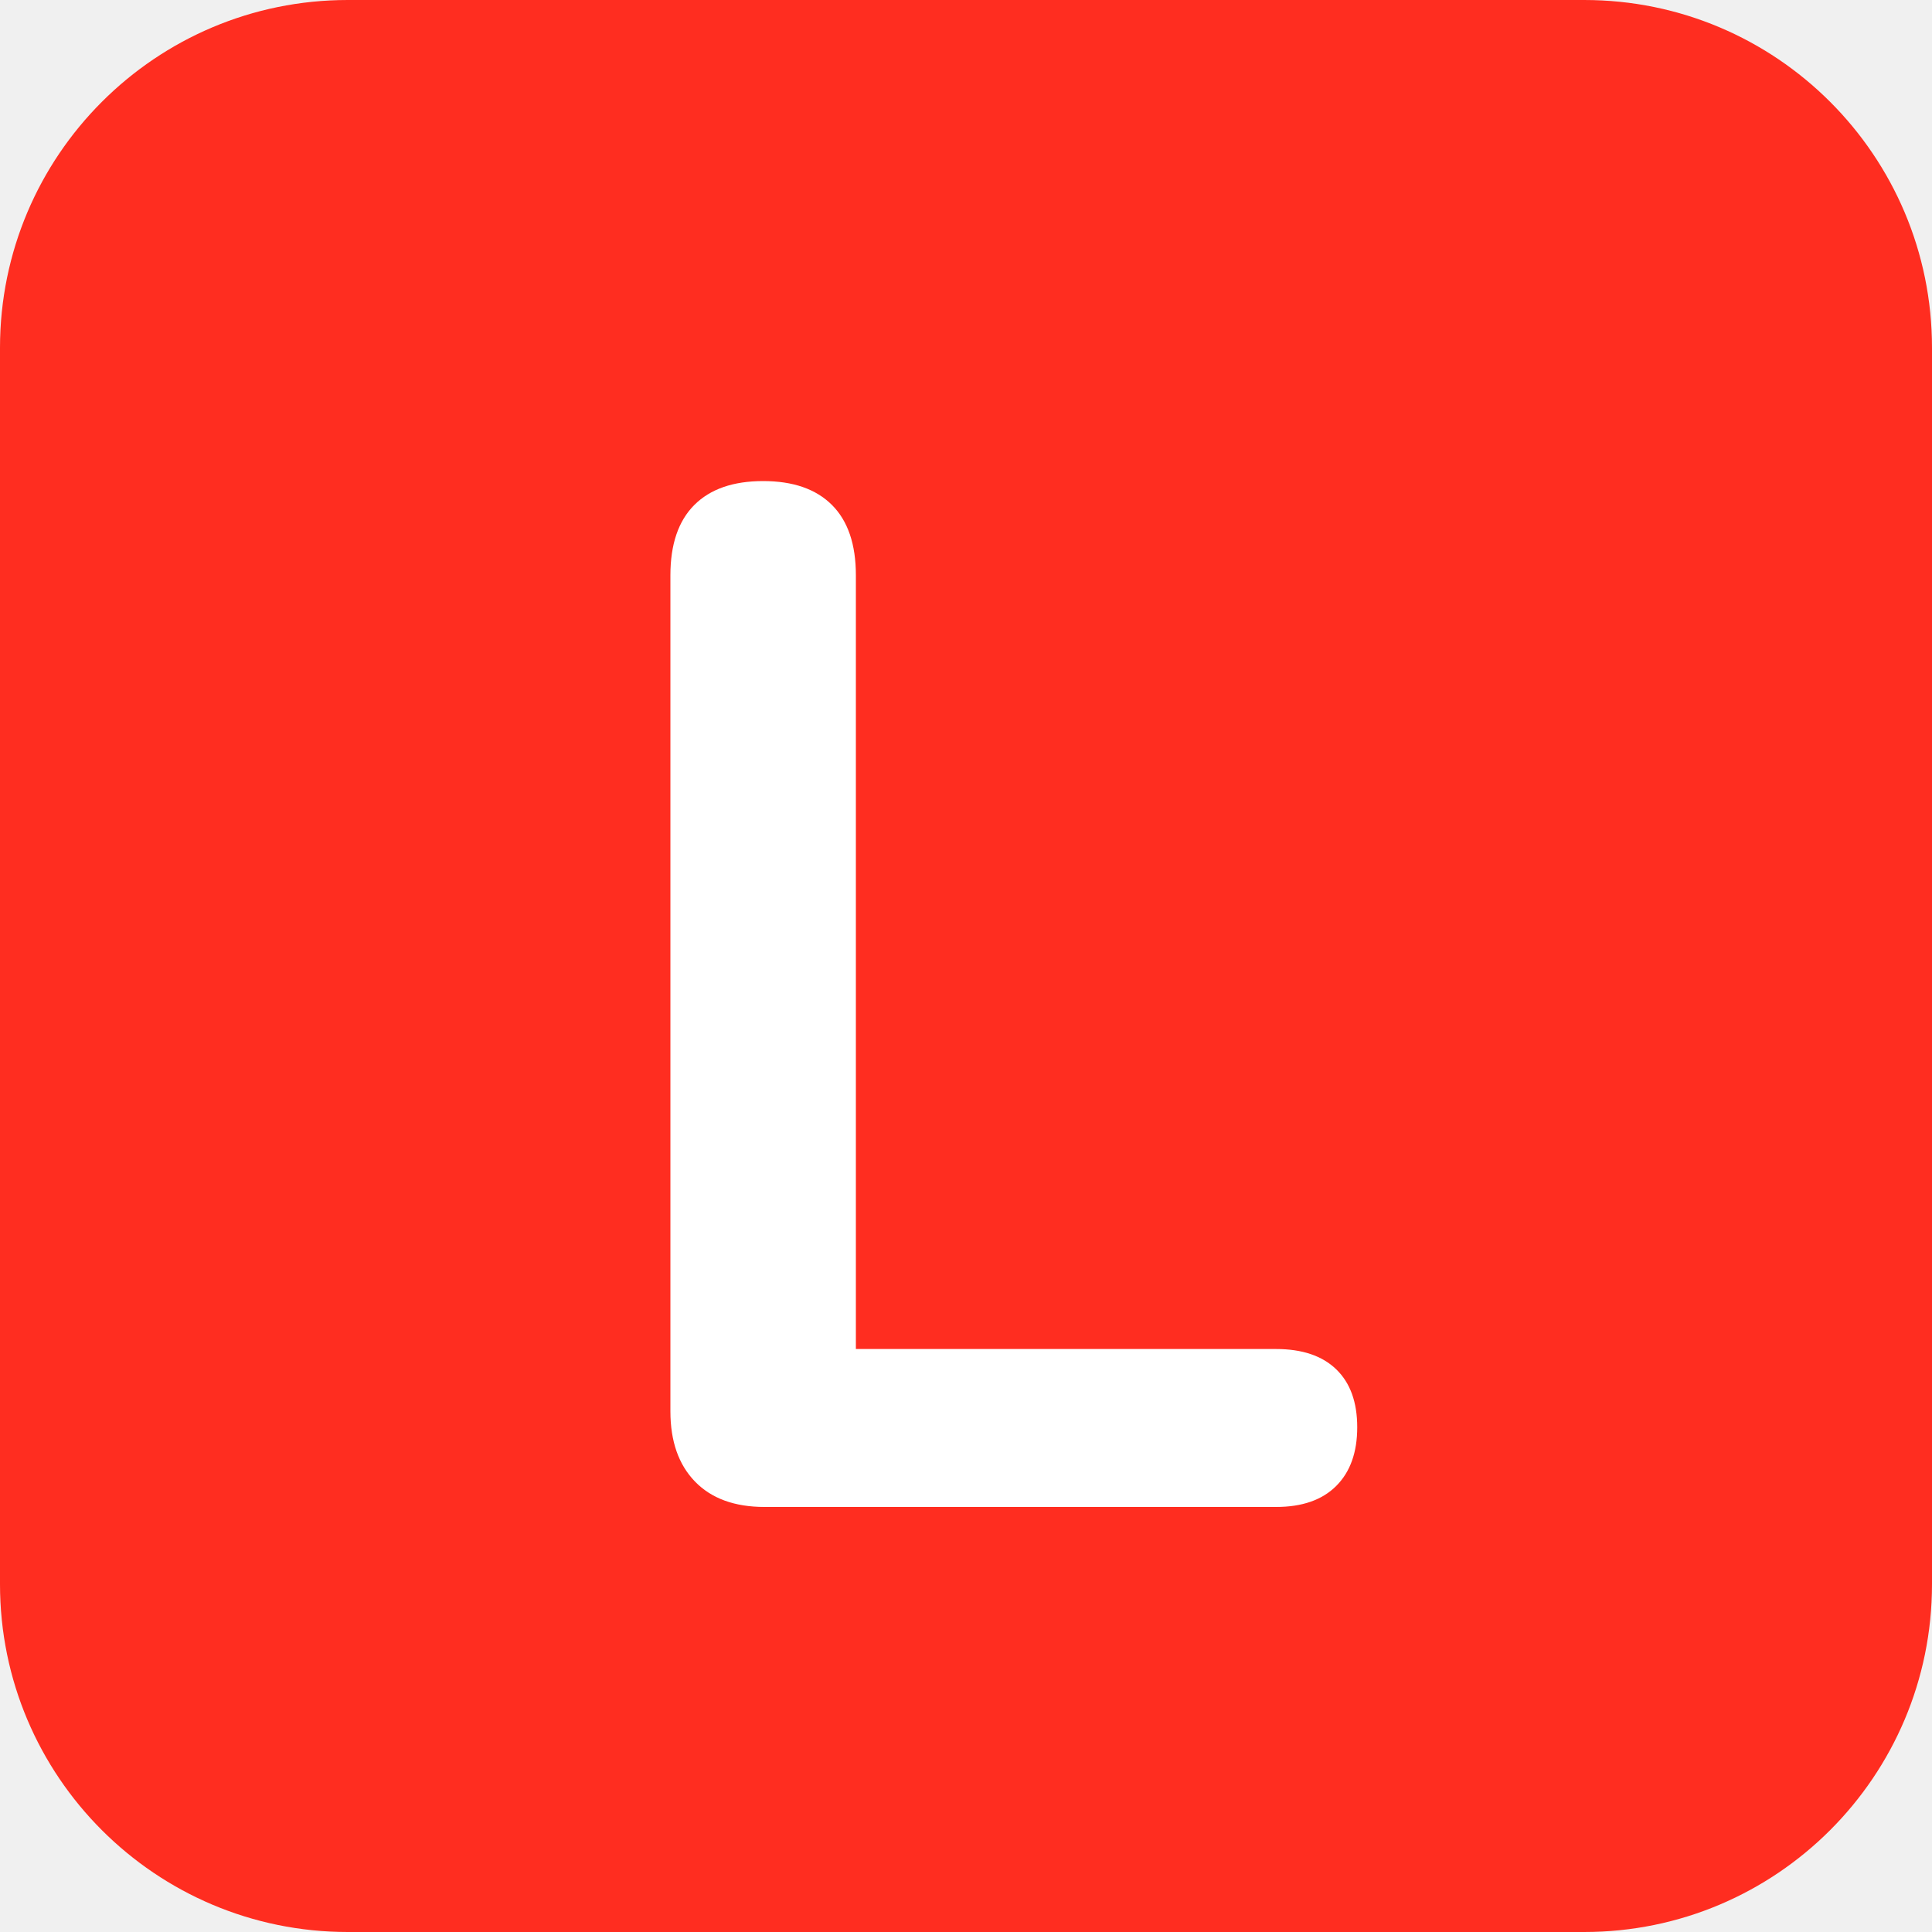
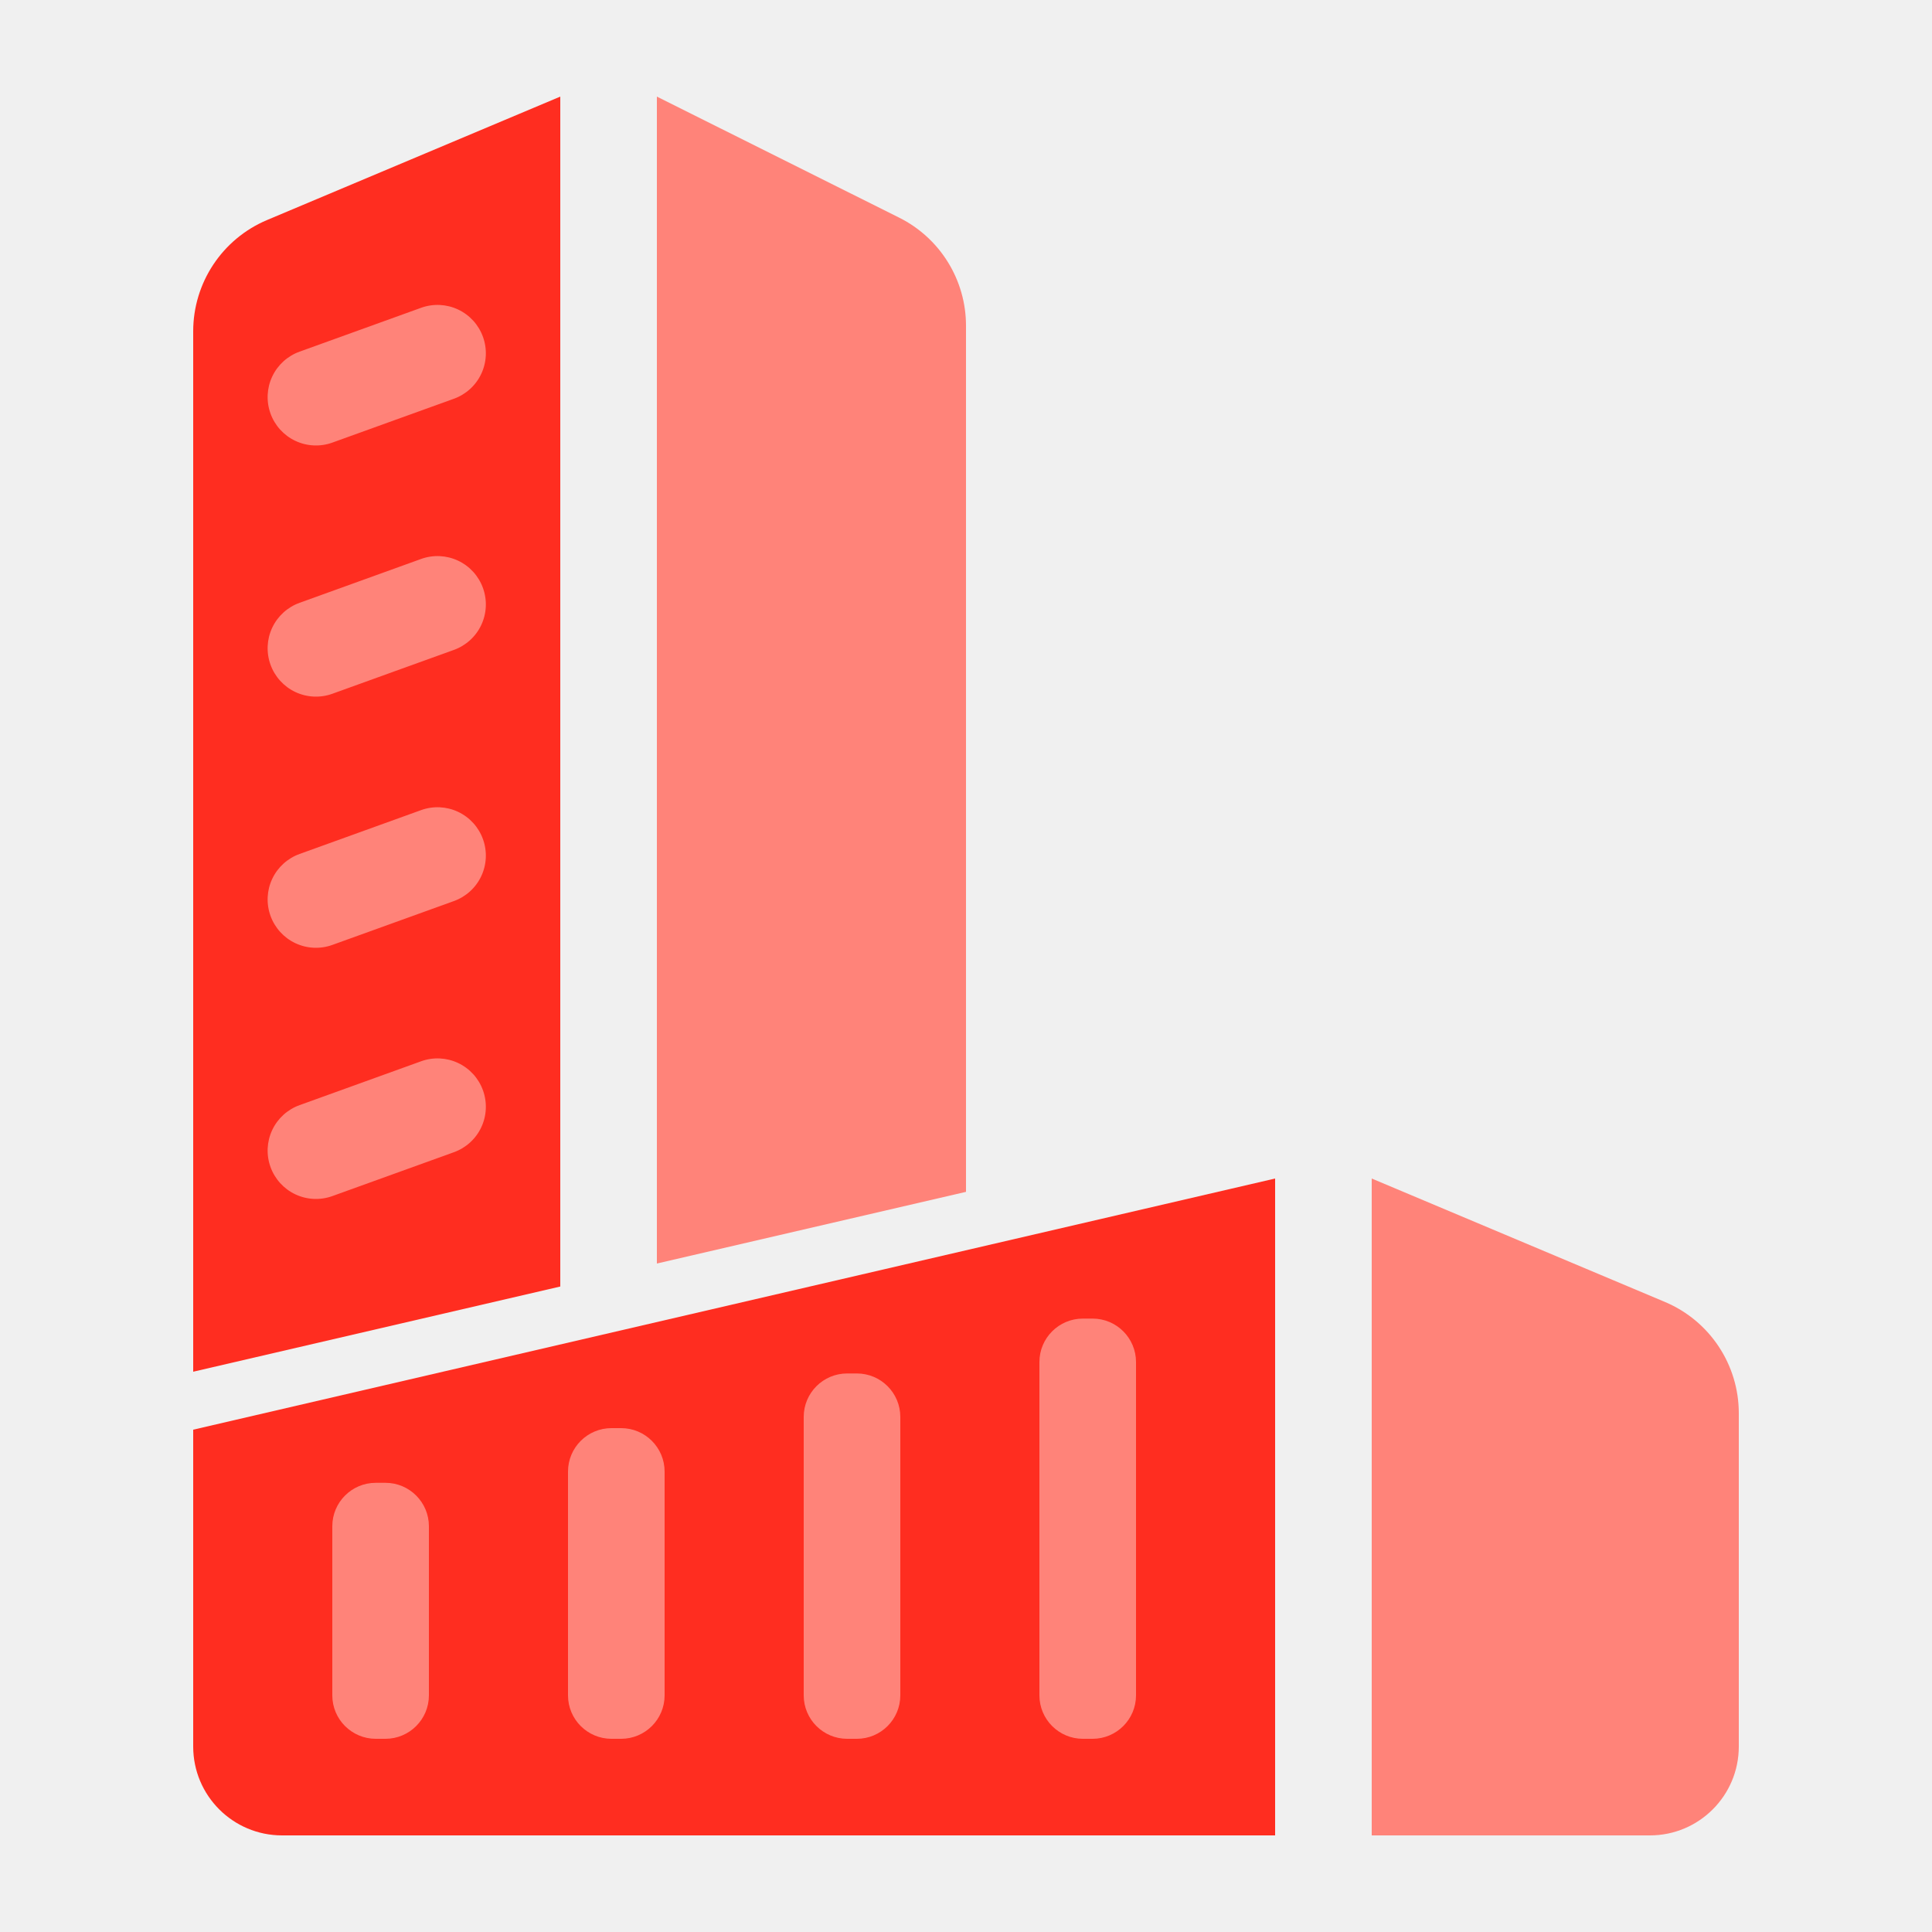
- <svg xmlns="http://www.w3.org/2000/svg" width="40" height="40" viewBox="0 0 100 100">
-   <rect width="100" height="100" rx="18" fill="#FF2D20" />
-   <path fill="#FFFFFF" transform="translate(28.925 78) scale(0.075 -0.075)" d="M142 0Q111 0 94.0 17.5Q77 35 77 66V643Q77 675 93.5 691.5Q110 708 141 708Q172 708 188.5 691.5Q205 675 205 643V109H495Q522 109 536.5 95.0Q551 81 551 55Q551 29 536.5 14.5Q522 0 495 0Z" />
+ <svg xmlns="http://www.w3.org/2000/svg" width="40" height="40" viewBox="14 14 100 100">
+   <path fill="#FF2D20" d="M24 31.15A6.25 6.25 0 0 1 27.82 25.39L43 19L43 80.59L24 85ZM24 88L80 75L80 109L28.6 109A4.6 4.6 0 0 1 24 104.4Z" />
+   <path fill="#FF8379" d="M48 19L60.55 25.27A6.25 6.25 0 0 1 64 30.86L64 75.69L48 79.4ZM85 75L100.18 81.39A6.25 6.25 0 0 1 104 87.15L104 104.4A4.6 4.6 0 0 1 99.4 109L85 109Z" />
+   <path fill="#FF8379" d="M28 35.4A2.5 2.5 0 0 1 29.51 32.2L35.8 29.93A2.5 2.5 0 0 1 39 31.44L39 31.44A2.5 2.5 0 0 1 37.49 34.64L31.2 36.91A2.5 2.5 0 0 1 28 35.4ZM28 48.4A2.5 2.5 0 0 1 29.51 45.2L35.8 42.93A2.5 2.5 0 0 1 39 44.44L39 44.44A2.5 2.5 0 0 1 37.49 47.64L31.2 49.91A2.5 2.5 0 0 1 28 48.4ZM28 61.4A2.5 2.5 0 0 1 29.51 58.2L35.8 55.93A2.5 2.5 0 0 1 39 57.44L39 57.44A2.5 2.5 0 0 1 37.49 60.64L31.2 62.91A2.5 2.5 0 0 1 28 61.4ZM28 74.4A2.5 2.5 0 0 1 29.51 71.2L35.8 68.93A2.5 2.5 0 0 1 39 70.44L39 70.44A2.5 2.5 0 0 1 37.49 73.64L31.2 75.91A2.5 2.5 0 0 1 28 74.4ZM31.2 93A2.25 2.25 0 0 1 33.45 90.75L33.95 90.75A2.25 2.25 0 0 1 36.2 93L36.2 101.75A2.25 2.25 0 0 1 33.95 104L33.45 104A2.25 2.25 0 0 1 31.2 101.75ZM43.4 90.17A2.25 2.25 0 0 1 45.65 87.92L46.15 87.92A2.25 2.25 0 0 1 48.4 90.17L48.4 101.75A2.25 2.25 0 0 1 46.15 104L45.65 104A2.25 2.25 0 0 1 43.4 101.75ZM55.6 87.34A2.25 2.25 0 0 1 57.85 85.09L58.35 85.09A2.25 2.25 0 0 1 60.6 87.34L60.6 101.75A2.25 2.25 0 0 1 58.35 104L57.85 104A2.25 2.25 0 0 1 55.6 101.75ZM67.8 84.5A2.25 2.25 0 0 1 70.05 82.25L70.55 82.25A2.25 2.25 0 0 1 72.8 84.5L72.8 101.75A2.25 2.25 0 0 1 70.55 104L70.05 104A2.25 2.25 0 0 1 67.8 101.75Z" />
</svg>
